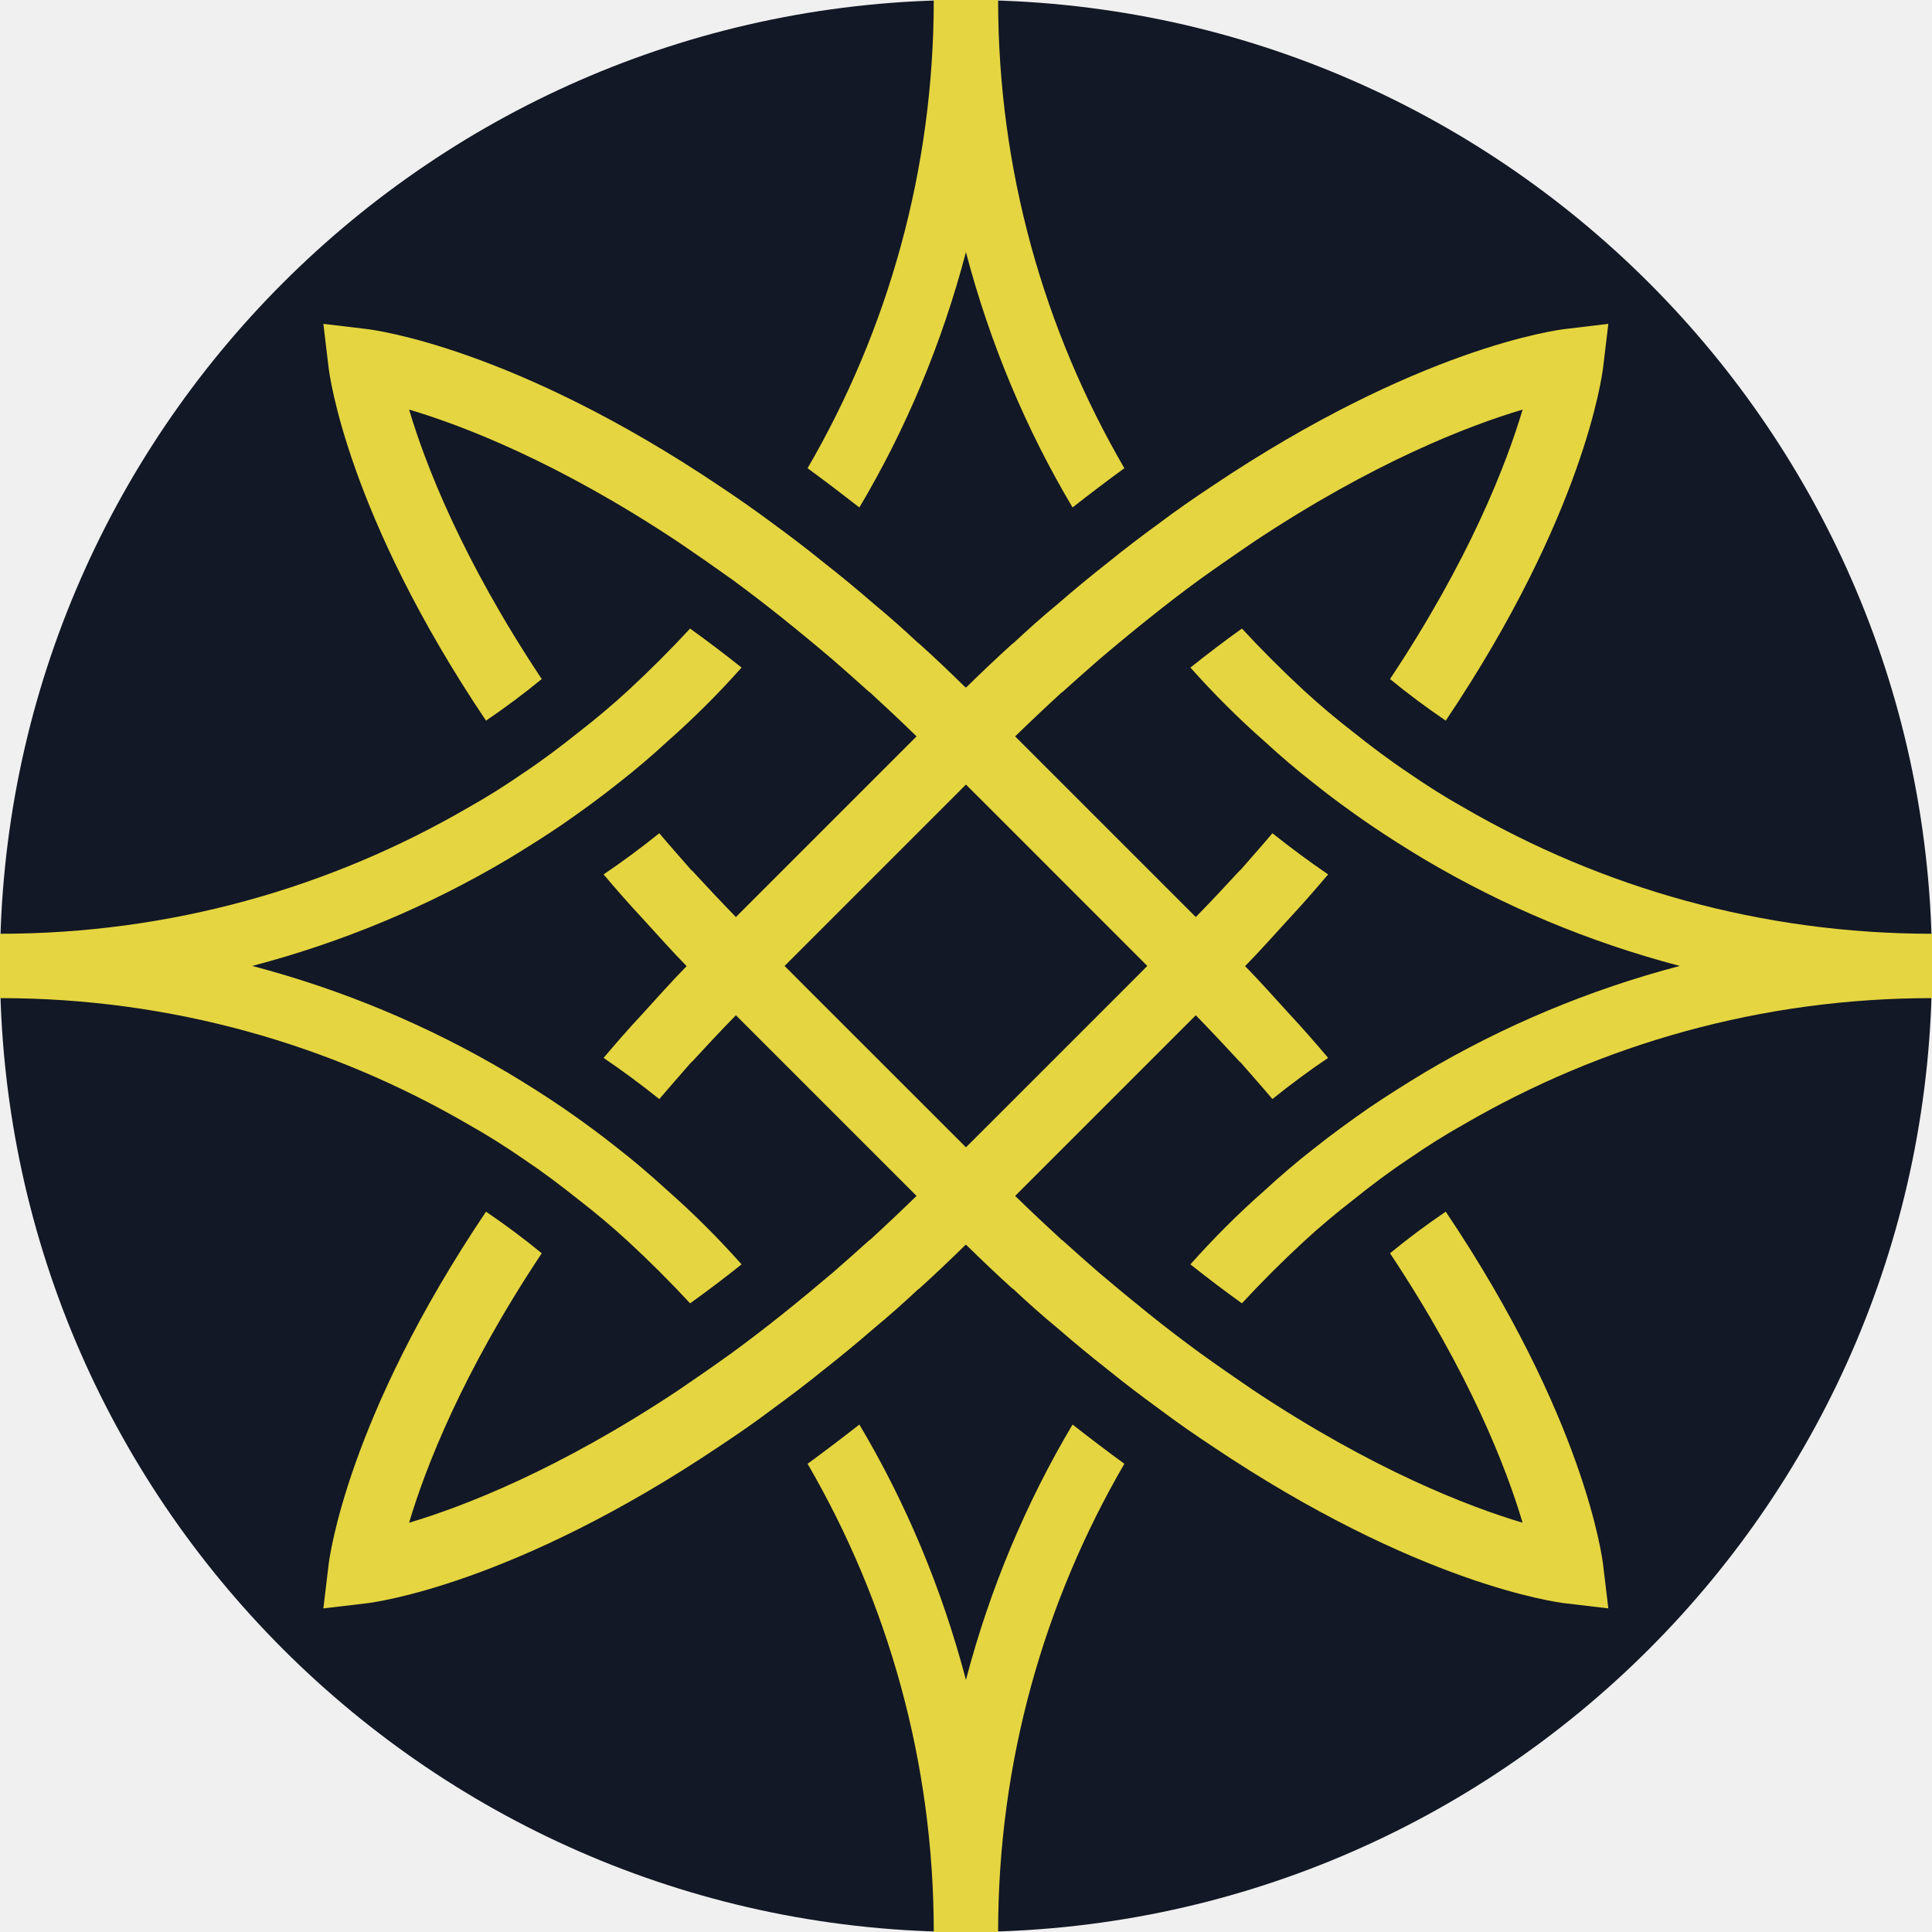
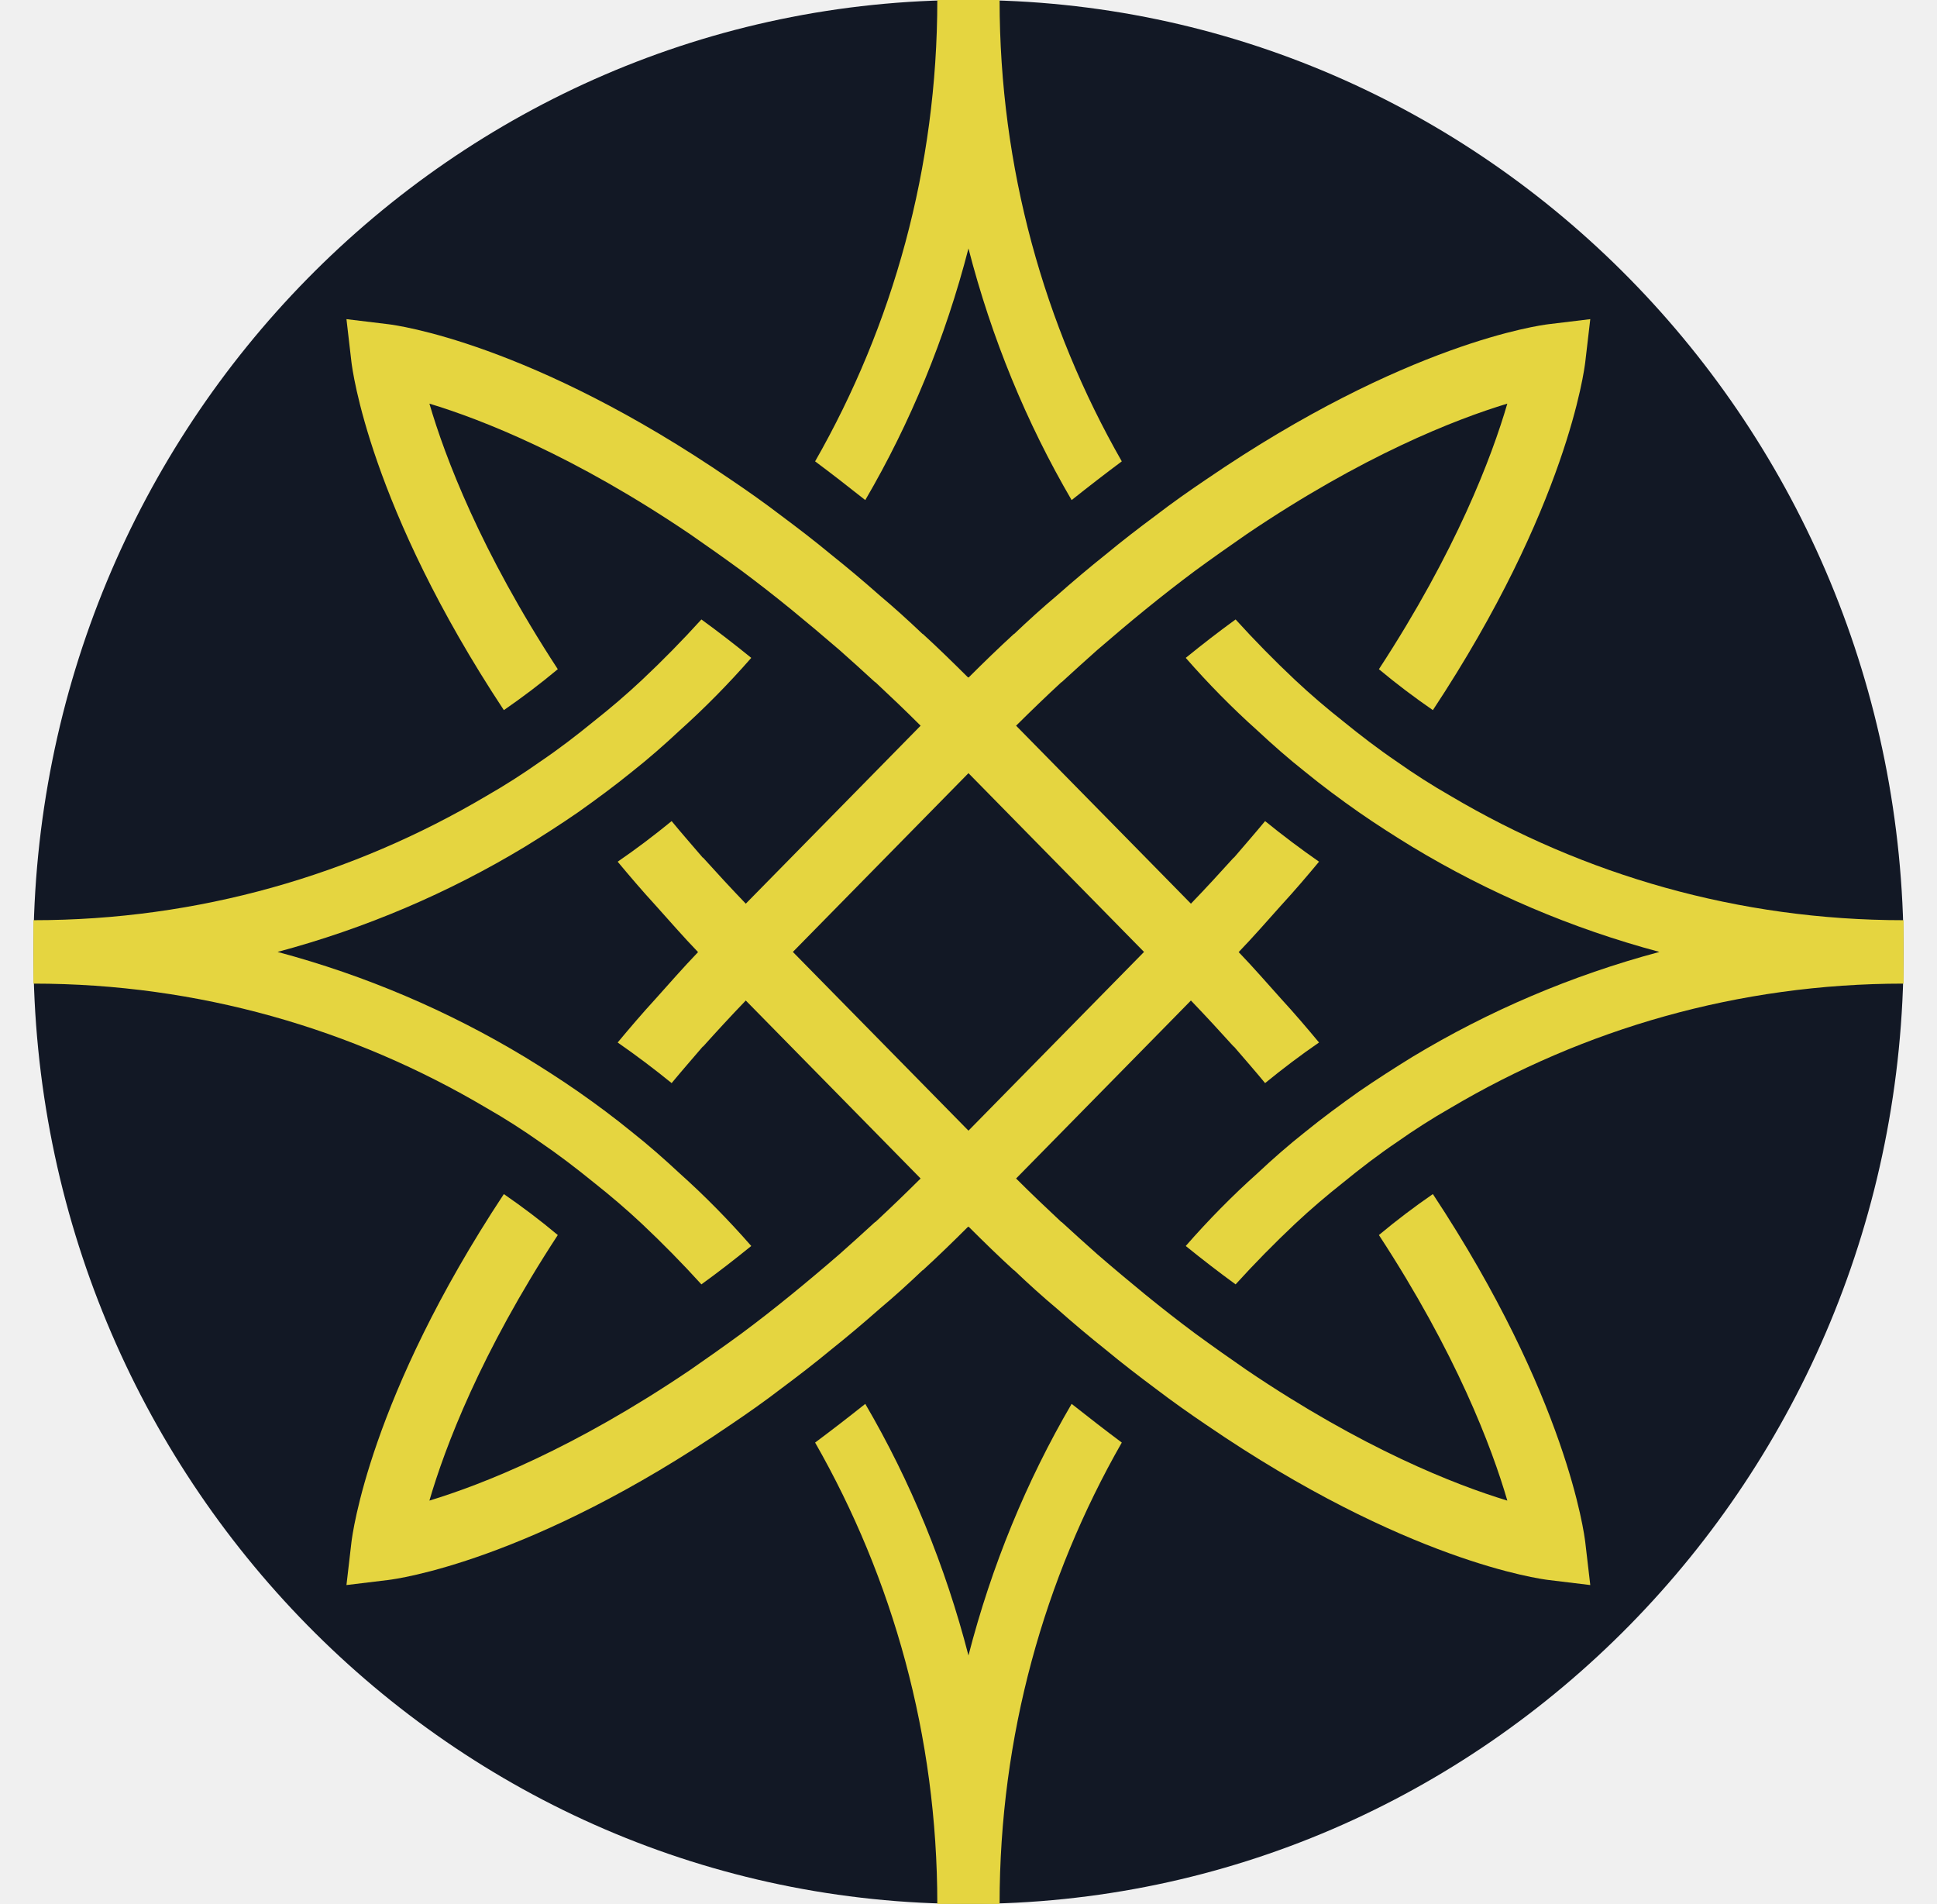
- <svg xmlns="http://www.w3.org/2000/svg" width="32" height="32" viewBox="0 0 32 32" fill="none">
-   <g clip-path="url(#clip0_224_1195)">
-     <circle cx="16" cy="16" r="16" fill="#121825" />
-     <path d="M15.999 4.176C16.394 5.68 16.991 7.104 17.765 8.405C18.058 8.175 18.345 7.958 18.623 7.755C17.295 5.472 16.532 2.822 16.532 0H15.466C15.466 2.822 14.703 5.472 13.376 7.755C13.653 7.958 13.94 8.176 14.234 8.405C15.008 7.104 15.604 5.68 15.999 4.176Z" fill="#E5D540" />
-     <path d="M24.245 13.376C23.931 13.2 23.627 13.008 23.334 12.805C23.013 12.591 22.71 12.362 22.41 12.123C22.128 11.904 21.855 11.675 21.589 11.43C21.237 11.104 20.896 10.763 20.57 10.411C20.293 10.608 20.006 10.827 19.717 11.057C20.101 11.488 20.512 11.899 20.943 12.278C21.205 12.518 21.476 12.752 21.758 12.971C22.057 13.211 22.366 13.436 22.682 13.653C22.98 13.856 23.284 14.048 23.594 14.234C24.901 15.008 26.319 15.604 27.822 15.999C26.319 16.394 24.899 16.991 23.594 17.765C23.284 17.952 22.98 18.144 22.682 18.345C22.367 18.564 22.058 18.788 21.758 19.027C21.476 19.246 21.203 19.481 20.943 19.72C20.512 20.099 20.101 20.51 19.717 20.942C20.006 21.172 20.293 21.389 20.57 21.587C20.896 21.235 21.237 20.894 21.589 20.569C21.855 20.323 22.128 20.095 22.41 19.876C22.709 19.636 23.013 19.406 23.334 19.194C23.627 18.991 23.931 18.799 24.245 18.623C26.528 17.295 29.174 16.532 32 16.532V15.466C29.174 15.466 26.528 14.703 24.245 13.376Z" fill="#E5D540" />
-     <path d="M8.667 19.194C8.987 19.408 9.29 19.636 9.59 19.876C9.872 20.095 10.145 20.323 10.411 20.569C10.763 20.894 11.104 21.235 11.43 21.587C11.707 21.39 11.994 21.172 12.283 20.942C11.899 20.51 11.488 20.099 11.057 19.72C10.795 19.481 10.524 19.246 10.242 19.027C9.943 18.788 9.634 18.562 9.318 18.345C9.02 18.142 8.716 17.95 8.406 17.765C7.099 16.991 5.681 16.394 4.178 15.999C5.681 15.604 7.101 15.008 8.406 14.234C8.716 14.047 9.02 13.855 9.318 13.653C9.633 13.434 9.942 13.211 10.242 12.971C10.524 12.752 10.797 12.518 11.057 12.278C11.488 11.899 11.899 11.488 12.283 11.057C11.994 10.827 11.707 10.61 11.43 10.411C11.104 10.763 10.763 11.104 10.411 11.43C10.145 11.675 9.872 11.904 9.59 12.123C9.291 12.362 8.987 12.592 8.667 12.805C8.373 13.008 8.069 13.2 7.755 13.376C5.472 14.703 2.826 15.466 0 15.466V16.532C2.826 16.532 5.472 17.295 7.755 18.623C8.069 18.799 8.373 18.991 8.667 19.194Z" fill="#E5D540" />
-     <path d="M15.999 27.824C15.604 26.32 15.008 24.896 14.234 23.595C13.94 23.825 13.653 24.042 13.376 24.245C14.703 26.528 15.466 29.178 15.466 32H16.532C16.532 29.178 17.295 26.528 18.623 24.245C18.345 24.042 18.058 23.824 17.765 23.595C16.991 24.896 16.394 26.32 15.999 27.824Z" fill="#E5D540" />
-     <path d="M23.946 20.069C23.632 20.282 23.322 20.512 23.023 20.758C24.345 22.747 24.953 24.325 25.219 25.221C24.323 24.954 22.745 24.347 20.756 23.024C20.474 22.832 20.18 22.629 19.876 22.41C19.598 22.207 19.32 21.995 19.027 21.76C18.761 21.546 18.483 21.317 18.201 21.078C18.004 20.907 17.801 20.726 17.593 20.539H17.588C17.333 20.304 17.076 20.064 16.814 19.808L19.465 17.157L19.806 16.816C20.061 17.078 20.307 17.34 20.537 17.59H20.542C20.723 17.798 20.905 18.001 21.075 18.204C21.373 17.964 21.682 17.734 21.998 17.522C21.795 17.282 21.582 17.037 21.348 16.786C21.118 16.535 20.878 16.262 20.623 16.002C20.878 15.741 21.119 15.469 21.348 15.219C21.582 14.968 21.795 14.722 21.998 14.483C21.684 14.269 21.375 14.04 21.075 13.801C20.904 14.004 20.723 14.207 20.542 14.415H20.537C20.307 14.665 20.063 14.927 19.806 15.189L19.465 14.848L16.814 12.197C17.076 11.942 17.331 11.701 17.588 11.466H17.593C17.801 11.279 18.004 11.098 18.201 10.927C18.483 10.687 18.761 10.457 19.027 10.245C19.32 10.01 19.598 9.797 19.876 9.594C20.18 9.376 20.474 9.173 20.756 8.981C22.745 7.658 24.323 7.05 25.219 6.784C24.953 7.68 24.345 9.258 23.023 11.247C23.321 11.493 23.63 11.721 23.946 11.936C26.244 8.517 26.537 6.213 26.553 6.084L26.639 5.364L25.919 5.45C25.79 5.466 23.487 5.759 20.068 8.057C19.785 8.245 19.492 8.446 19.194 8.671C18.916 8.874 18.634 9.087 18.345 9.322C18.074 9.534 17.796 9.764 17.512 10.01C17.273 10.207 17.027 10.426 16.781 10.656H16.776C16.521 10.886 16.264 11.13 16.002 11.387L15.998 11.382L15.993 11.387C15.731 11.131 15.476 10.886 15.219 10.656H15.214C14.968 10.426 14.724 10.208 14.483 10.01C14.2 9.764 13.923 9.536 13.65 9.322C13.361 9.087 13.079 8.874 12.802 8.671C12.503 8.448 12.21 8.245 11.928 8.057C8.51 5.759 6.205 5.466 6.076 5.45L5.356 5.364L5.442 6.084C5.458 6.213 5.751 8.516 8.05 11.936C8.364 11.723 8.673 11.493 8.973 11.247C7.65 9.258 7.042 7.68 6.776 6.784C7.672 7.05 9.25 7.658 11.239 8.981C11.522 9.173 11.815 9.376 12.12 9.594C12.397 9.797 12.675 10.01 12.968 10.245C13.235 10.459 13.512 10.687 13.794 10.927C13.991 11.098 14.194 11.279 14.402 11.466H14.407C14.662 11.701 14.919 11.94 15.181 12.197L12.53 14.848L12.189 15.189C11.934 14.927 11.688 14.665 11.458 14.415H11.453C11.273 14.207 11.09 14.004 10.92 13.801C10.622 14.04 10.313 14.27 9.997 14.483C10.2 14.722 10.413 14.968 10.648 15.219C10.878 15.469 11.117 15.742 11.373 16.002C11.117 16.264 10.876 16.535 10.648 16.786C10.413 17.037 10.2 17.282 9.997 17.522C10.311 17.736 10.621 17.964 10.92 18.204C11.092 18.001 11.273 17.798 11.453 17.59H11.458C11.688 17.34 11.932 17.078 12.189 16.816L12.53 17.157L15.181 19.808C14.919 20.063 14.664 20.304 14.407 20.539H14.402C14.194 20.726 13.991 20.907 13.794 21.078C13.512 21.317 13.235 21.547 12.968 21.76C12.675 21.995 12.397 22.207 12.12 22.41C11.815 22.629 11.522 22.832 11.239 23.024C9.25 24.347 7.672 24.954 6.776 25.221C7.042 24.325 7.65 22.747 8.973 20.758C8.674 20.512 8.365 20.283 8.05 20.069C5.751 23.487 5.458 25.792 5.442 25.92L5.356 26.64L6.076 26.555C6.205 26.539 8.508 26.245 11.928 23.947C12.21 23.76 12.503 23.559 12.802 23.333C13.079 23.13 13.361 22.918 13.65 22.683C13.921 22.471 14.199 22.241 14.483 21.995C14.722 21.798 14.968 21.579 15.214 21.349H15.219C15.474 21.119 15.731 20.875 15.993 20.618L15.998 20.623L16.002 20.618C16.264 20.873 16.519 21.119 16.776 21.349H16.781C17.027 21.579 17.271 21.797 17.512 21.995C17.795 22.241 18.072 22.469 18.345 22.683C18.634 22.918 18.916 23.13 19.194 23.333C19.492 23.557 19.785 23.76 20.068 23.947C23.486 26.245 25.79 26.539 25.919 26.555L26.639 26.64L26.553 25.92C26.537 25.792 26.244 23.489 23.946 20.069ZM16.347 18.656L15.999 19.003L15.652 18.656L13.342 16.347L12.995 15.999L13.342 15.652L15.652 13.342L15.999 12.995L16.347 13.342L18.656 15.652L19.003 15.999L18.656 16.347L16.347 18.656Z" fill="#E5D540" />
+ <svg xmlns="http://www.w3.org/2000/svg" width="58" height="57" xml:space="preserve" overflow="hidden">
+   <g transform="translate(-246 -328)">
+     <g>
+       <g>
+         <g>
+           <g>
+             <g>
+               <path d="M56 28C56 43.464 43.464 56 28 56 12.536 56 0 43.464 0 28-6.21725e-15 12.536 12.536-3.10862e-15 28-3.10862e-15 43.464-9.32587e-15 56 12.536 56 28Z" fill="#121825" fill-rule="nonzero" fill-opacity="1" transform="matrix(1 0 0 1.01786 247 328)" />
+               <path d="M27.999 7.308C28.69 9.94 29.733 12.432 31.088 14.709 31.602 14.306 32.104 13.926 32.59 13.57 30.266 9.576 28.931 4.938 28.931 0L27.066 0C27.066 4.938 25.731 9.576 23.407 13.57 23.893 13.926 24.396 14.309 24.909 14.709 26.264 12.432 27.307 9.94 27.999 7.308Z" fill="#E5D540" fill-rule="nonzero" fill-opacity="1" transform="matrix(1 0 0 1.01786 247 328)" />
+               <path d="M42.43 23.408C41.88 23.099 41.347 22.764 40.834 22.408 40.273 22.034 39.743 21.634 39.218 21.215 38.724 20.832 38.247 20.432 37.78 20.002 37.164 19.433 36.567 18.836 35.998 18.22 35.513 18.564 35.01 18.947 34.505 19.35 35.177 20.105 35.895 20.823 36.651 21.487 37.109 21.906 37.583 22.317 38.077 22.7 38.599 23.119 39.14 23.513 39.693 23.893 40.215 24.249 40.748 24.584 41.289 24.909 43.576 26.264 46.057 27.308 48.689 27.999 46.057 28.69 43.573 29.733 41.289 31.088 40.748 31.416 40.215 31.752 39.693 32.104 39.143 32.487 38.602 32.878 38.077 33.297 37.583 33.681 37.106 34.091 36.651 34.511 35.895 35.174 35.177 35.893 34.505 36.648 35.01 37.05 35.513 37.431 35.998 37.777 36.567 37.161 37.164 36.565 37.78 35.995 38.247 35.565 38.724 35.166 39.218 34.782 39.74 34.363 40.273 33.961 40.834 33.589 41.347 33.234 41.88 32.898 42.43 32.59 46.424 30.266 51.054 28.931 56 28.931L56 27.066C51.054 27.066 46.424 25.731 42.43 23.408Z" fill="#E5D540" fill-rule="nonzero" fill-opacity="1" transform="matrix(1 0 0 1.01786 247 328)" />
+               <path d="M15.166 33.589C15.727 33.964 16.257 34.363 16.782 34.782 17.276 35.166 17.753 35.565 18.22 35.995 18.836 36.565 19.433 37.161 20.002 37.777 20.488 37.433 20.99 37.05 21.495 36.648 20.823 35.893 20.105 35.174 19.35 34.511 18.891 34.091 18.417 33.681 17.923 33.297 17.401 32.878 16.86 32.484 16.307 32.104 15.786 31.749 15.252 31.413 14.711 31.088 12.424 29.733 9.943 28.69 7.311 27.999 9.943 27.308 12.427 26.264 14.711 24.909 15.252 24.582 15.786 24.246 16.307 23.893 16.857 23.51 17.398 23.119 17.923 22.7 18.417 22.317 18.894 21.906 19.35 21.487 20.105 20.823 20.823 20.105 21.495 19.35 20.99 18.947 20.488 18.567 20.002 18.22 19.433 18.836 18.836 19.433 18.22 20.002 17.753 20.432 17.276 20.832 16.782 21.215 16.26 21.634 15.727 22.036 15.166 22.408 14.653 22.764 14.12 23.099 13.57 23.408 9.576 25.731 4.946 27.066 0 27.066L0 28.931C4.946 28.931 9.576 30.266 13.57 32.59 14.12 32.898 14.653 33.234 15.166 33.589Z" fill="#E5D540" fill-rule="nonzero" fill-opacity="1" transform="matrix(1 0 0 1.01786 247 328)" />
+               <path d="M27.999 48.692C27.307 46.06 26.264 43.568 24.909 41.292 24.396 41.694 23.893 42.074 23.407 42.43 25.731 46.424 27.066 51.062 27.066 56L28.931 56C28.931 51.062 30.266 46.424 32.59 42.43 32.104 42.074 31.602 41.691 31.088 41.292 29.733 43.568 28.69 46.06 27.999 48.692Z" fill="#E5D540" fill-rule="nonzero" fill-opacity="1" transform="matrix(1 0 0 1.01786 247 328)" />
+               <path d="M41.905 35.121C41.355 35.493 40.814 35.895 40.289 36.326 42.605 39.806 43.668 42.568 44.134 44.137 42.566 43.67 39.804 42.607 36.323 40.292 35.829 39.956 35.315 39.601 34.782 39.218 34.297 38.863 33.811 38.491 33.297 38.08 32.831 37.705 32.345 37.306 31.851 36.886 31.507 36.587 31.152 36.27 30.788 35.943L30.78 35.943C30.333 35.532 29.883 35.113 29.425 34.663L34.064 30.025 34.66 29.428C35.107 29.886 35.537 30.344 35.94 30.783L35.948 30.783C36.265 31.146 36.584 31.502 36.881 31.857 37.403 31.438 37.944 31.035 38.496 30.663 38.141 30.244 37.769 29.814 37.358 29.375 36.956 28.937 36.537 28.459 36.09 28.004 36.537 27.546 36.959 27.072 37.358 26.633 37.769 26.194 38.141 25.764 38.496 25.345 37.947 24.97 37.406 24.57 36.881 24.151 36.581 24.507 36.265 24.862 35.948 25.226L35.94 25.226C35.537 25.664 35.11 26.122 34.66 26.58L34.064 25.983 29.425 21.345C29.883 20.898 30.33 20.476 30.78 20.066L30.788 20.066C31.152 19.738 31.507 19.422 31.851 19.122 32.345 18.703 32.831 18.3 33.297 17.928 33.811 17.517 34.297 17.146 34.782 16.79 35.315 16.407 35.829 16.052 36.323 15.716 39.804 13.401 42.566 12.338 44.134 11.872 43.668 13.44 42.605 16.202 40.289 19.683 40.811 20.113 41.352 20.512 41.905 20.887 45.927 14.906 46.44 10.873 46.468 10.648L46.618 9.387 45.358 9.537C45.133 9.565 41.103 10.079 35.118 14.101 34.624 14.428 34.111 14.781 33.589 15.175 33.103 15.53 32.609 15.902 32.104 16.313 31.629 16.685 31.143 17.087 30.647 17.517 30.228 17.862 29.797 18.245 29.367 18.647L29.359 18.647C28.912 19.05 28.462 19.477 28.004 19.927L27.996 19.919 27.988 19.927C27.529 19.48 27.083 19.05 26.633 18.647L26.625 18.647C26.194 18.245 25.767 17.864 25.345 17.517 24.851 17.087 24.365 16.688 23.888 16.313 23.383 15.902 22.888 15.53 22.403 15.175 21.881 14.783 21.367 14.428 20.873 14.101 14.892 10.079 10.859 9.565 10.634 9.537L9.374 9.387 9.523 10.648C9.551 10.873 10.065 14.903 14.087 20.887 14.636 20.515 15.178 20.113 15.702 19.683 13.387 16.202 12.324 13.44 11.858 11.872 13.426 12.338 16.188 13.401 19.669 15.716 20.163 16.052 20.676 16.407 21.209 16.79 21.695 17.146 22.181 17.517 22.694 17.928 23.16 18.303 23.646 18.703 24.14 19.122 24.485 19.422 24.84 19.738 25.203 20.066L25.212 20.066C25.659 20.476 26.108 20.895 26.566 21.345L21.928 25.983 21.331 26.58C20.884 26.122 20.454 25.664 20.052 25.226L20.043 25.226C19.727 24.862 19.408 24.507 19.111 24.151 18.589 24.57 18.048 24.973 17.495 25.345 17.851 25.764 18.223 26.194 18.633 26.633 19.036 27.072 19.455 27.549 19.902 28.004 19.455 28.462 19.033 28.937 18.633 29.375 18.223 29.814 17.851 30.244 17.495 30.663 18.045 31.038 18.586 31.438 19.111 31.857 19.41 31.502 19.727 31.146 20.043 30.783L20.052 30.783C20.454 30.344 20.882 29.886 21.331 29.428L21.928 30.025 26.566 34.663C26.108 35.11 25.662 35.532 25.212 35.943L25.203 35.943C24.84 36.27 24.485 36.587 24.14 36.886 23.646 37.306 23.16 37.708 22.694 38.08 22.181 38.491 21.695 38.863 21.209 39.218 20.676 39.601 20.163 39.956 19.669 40.292 16.188 42.607 13.426 43.67 11.858 44.137 12.324 42.568 13.387 39.806 15.702 36.326 15.18 35.895 14.639 35.496 14.087 35.121 10.065 41.103 9.551 45.136 9.523 45.361L9.374 46.621 10.634 46.471C10.859 46.443 14.889 45.93 20.873 41.908 21.367 41.58 21.881 41.228 22.403 40.834 22.888 40.478 23.383 40.106 23.888 39.695 24.362 39.324 24.848 38.921 25.345 38.491 25.764 38.147 26.194 37.764 26.625 37.361L26.633 37.361C27.08 36.959 27.529 36.531 27.988 36.081L27.996 36.09 28.004 36.081C28.462 36.529 28.909 36.959 29.359 37.361L29.367 37.361C29.797 37.764 30.225 38.144 30.647 38.491 31.141 38.921 31.627 39.321 32.104 39.695 32.609 40.106 33.103 40.478 33.589 40.834 34.111 41.225 34.624 41.58 35.118 41.908 41.1 45.93 45.133 46.443 45.358 46.471L46.618 46.621 46.468 45.361C46.44 45.136 45.927 41.106 41.905 35.121ZM28.607 32.648 27.999 33.256 27.391 32.648 23.349 28.607 22.741 27.999 23.349 27.391 27.391 23.349 27.999 22.741 28.607 23.349 32.648 27.391 33.256 27.999 32.648 28.607 28.607 32.648Z" fill="#E5D540" fill-rule="nonzero" fill-opacity="1" transform="matrix(1 0 0 1.01786 247 328)" />
+             </g>
+           </g>
+         </g>
+       </g>
+     </g>
  </g>
-   <defs>
-     <clipPath id="clip0_224_1195">
-       <rect width="32" height="32" fill="white" />
-     </clipPath>
-   </defs>
</svg>
